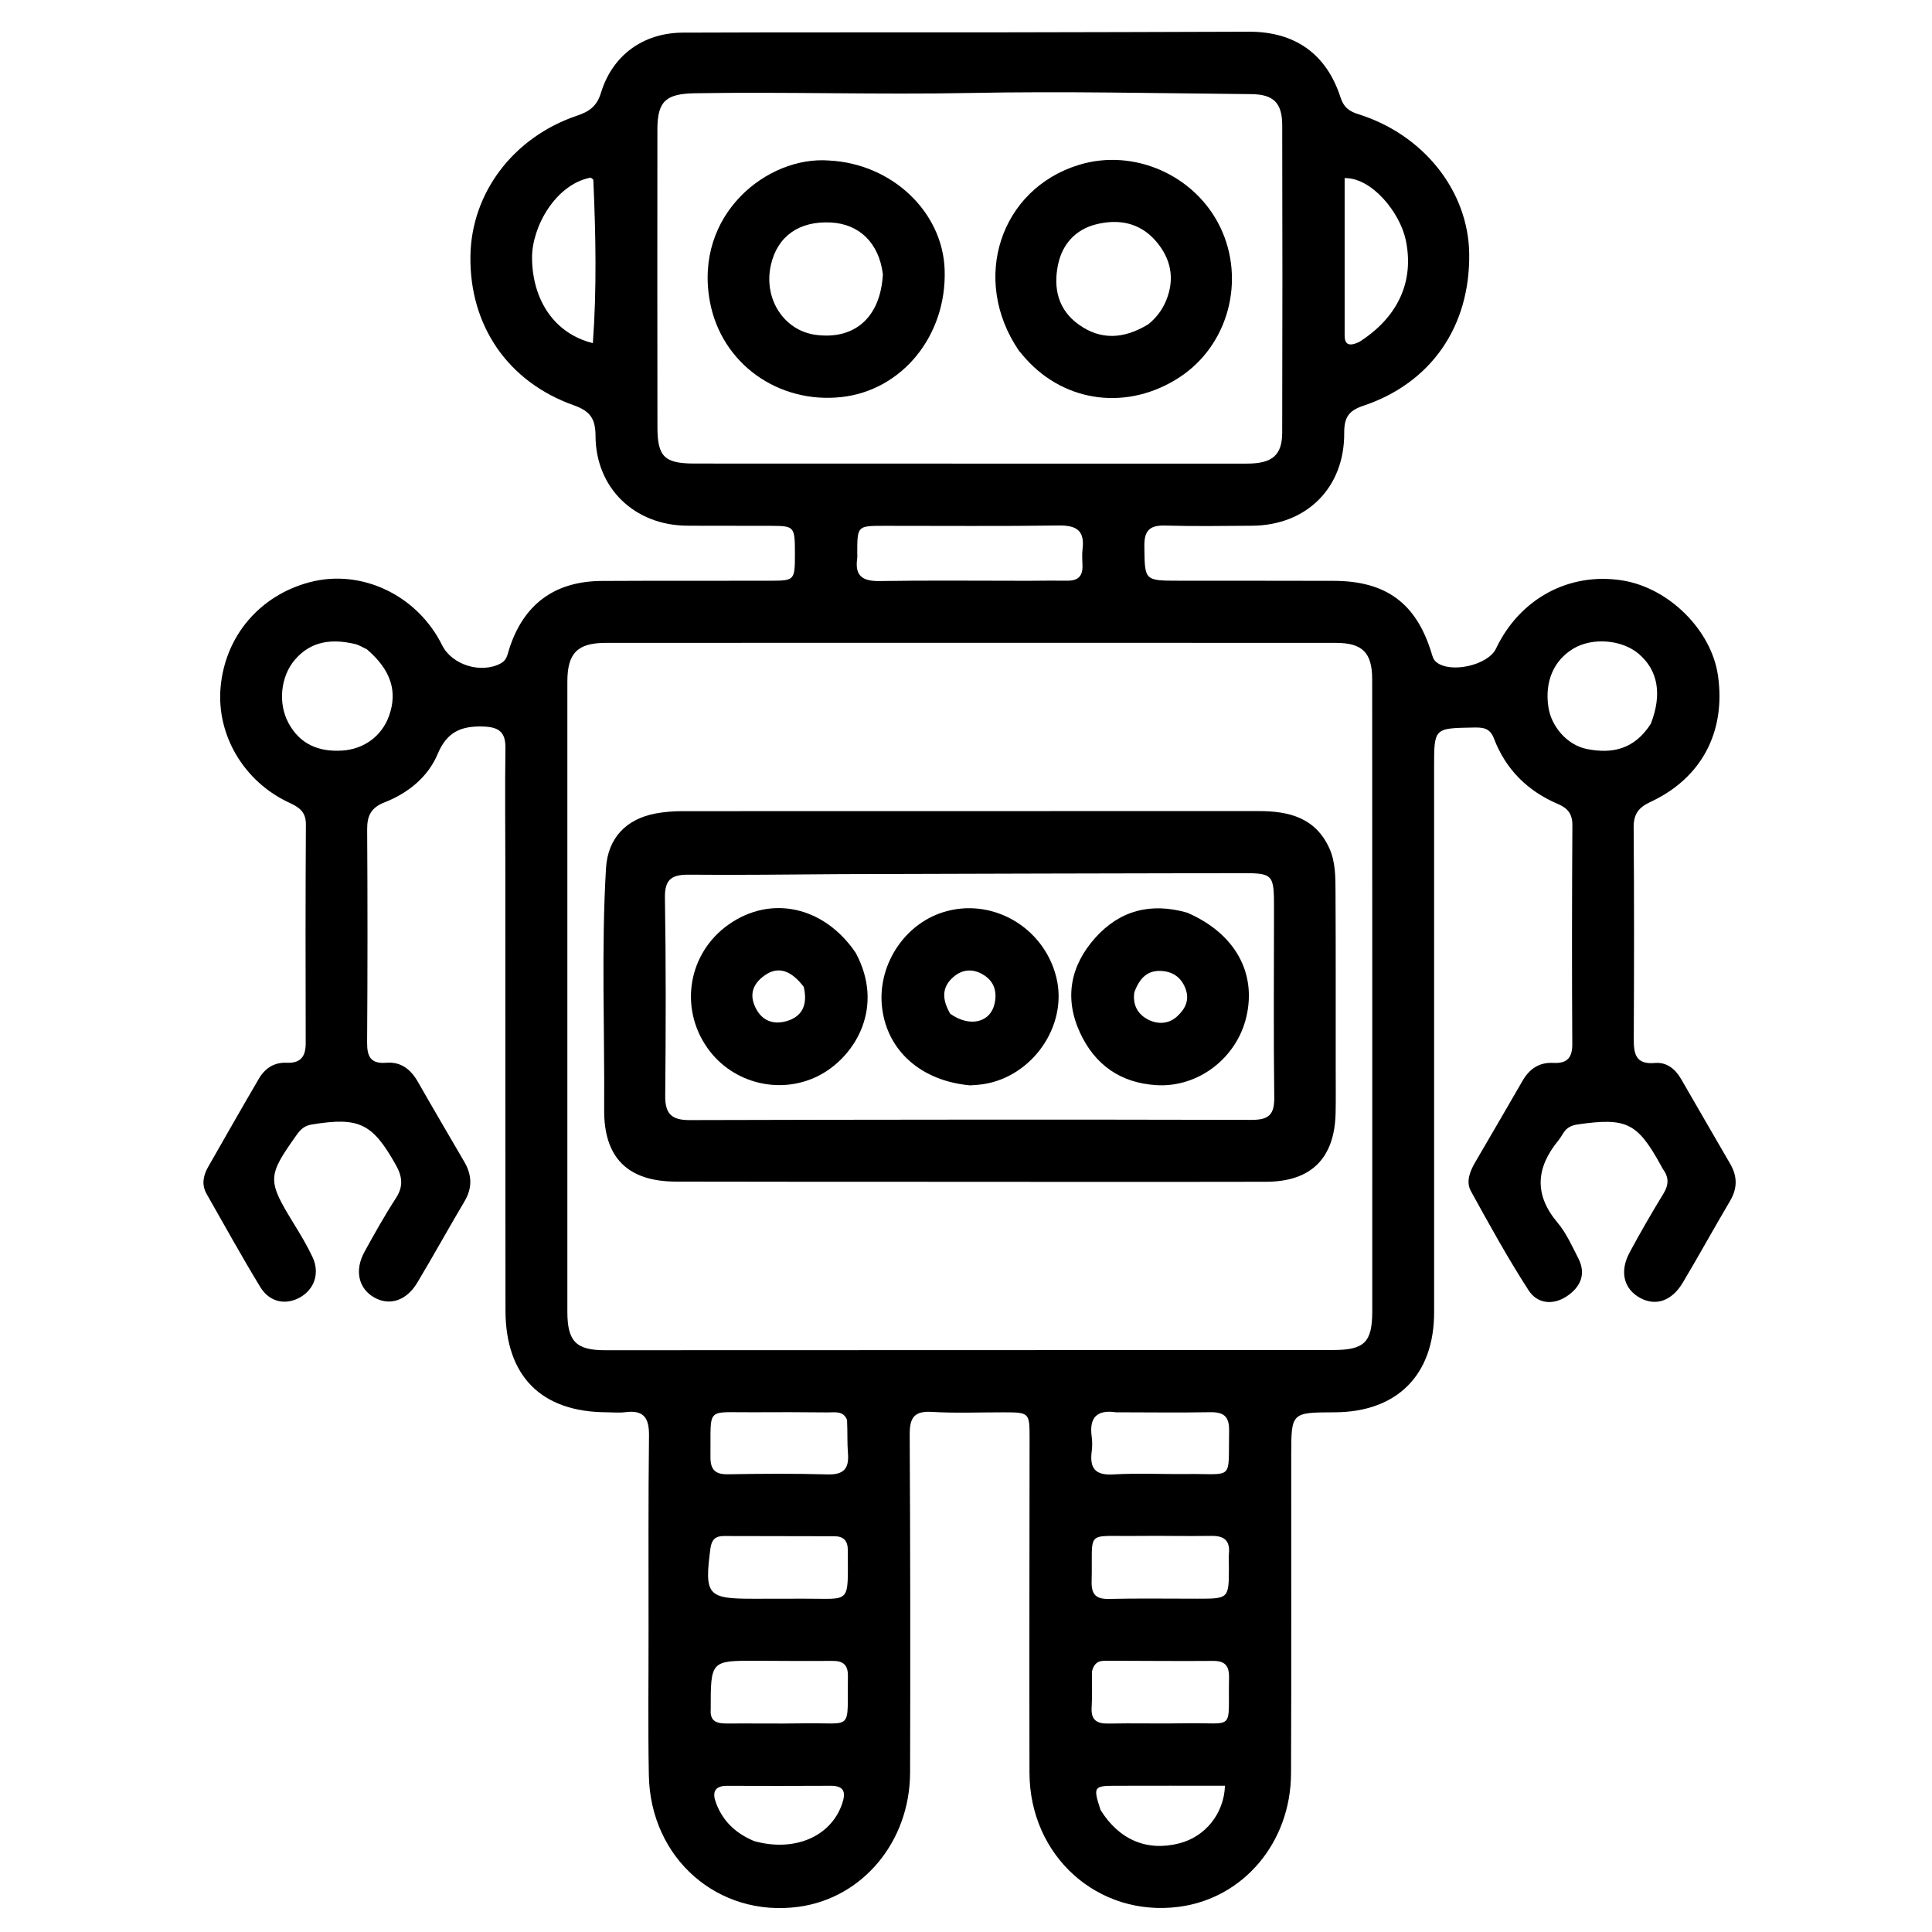
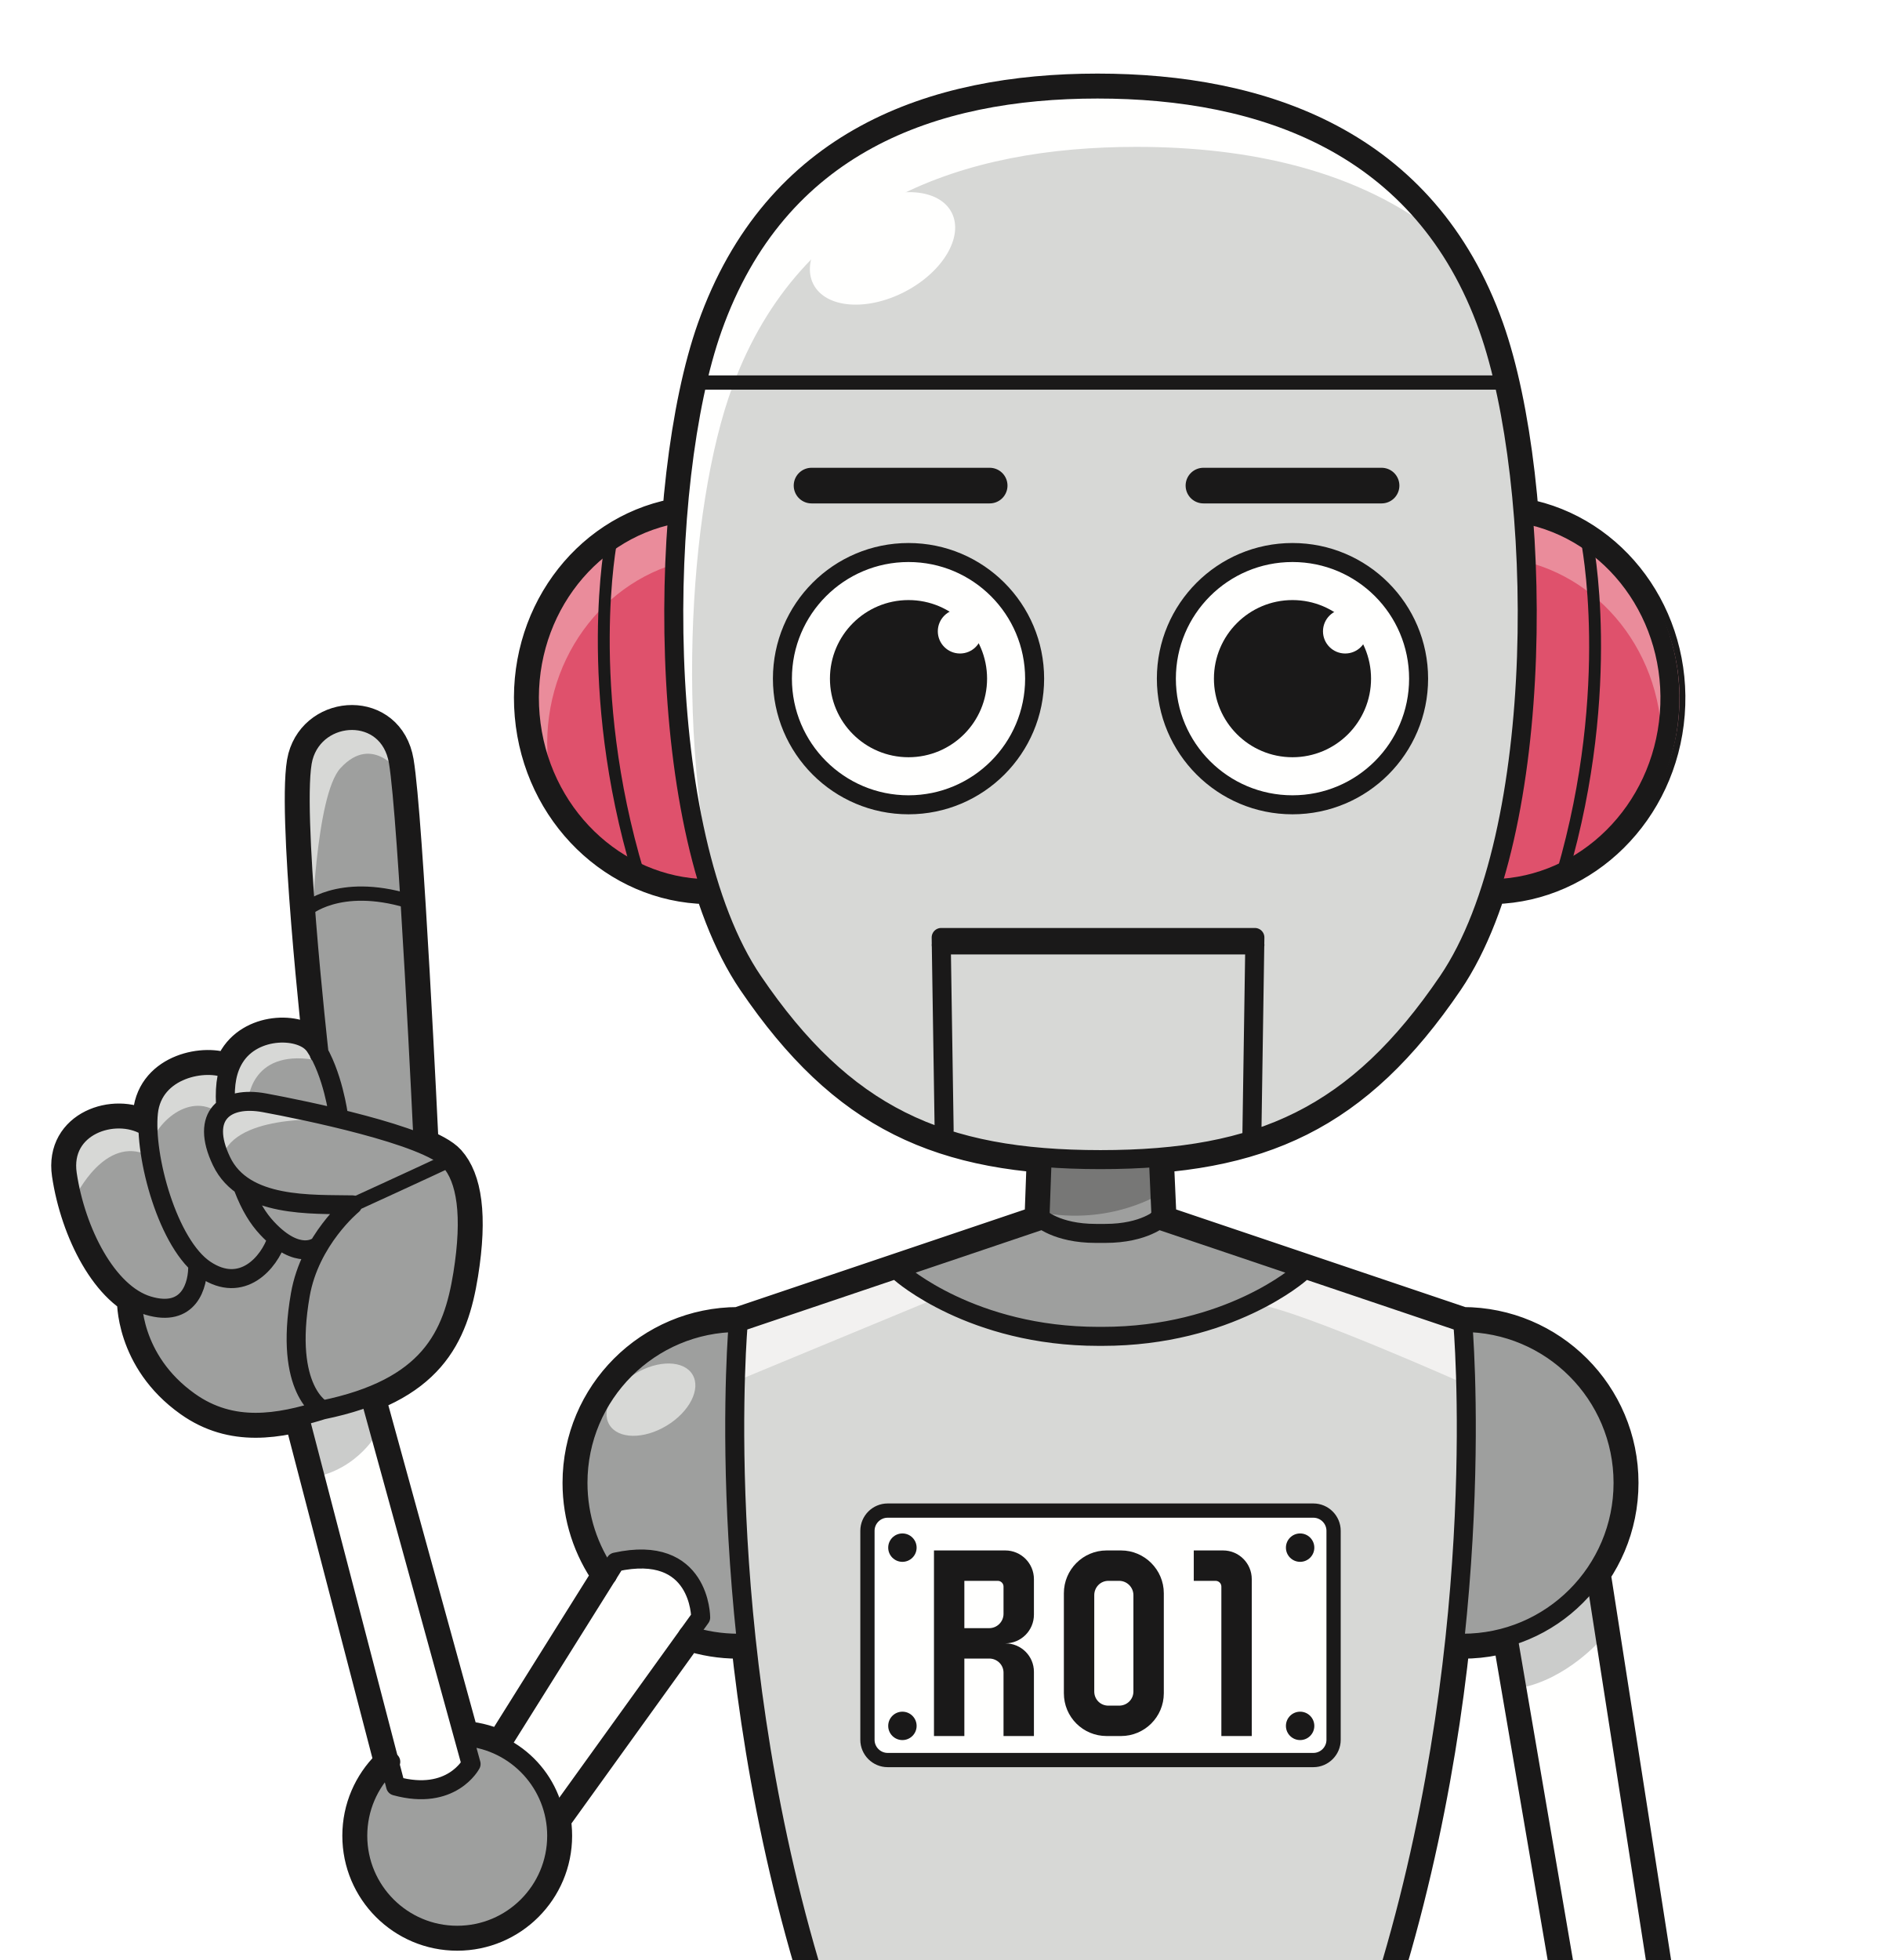
- <svg xmlns="http://www.w3.org/2000/svg" version="1.1" id="Layer_1" x="0px" y="0px" width="100%" viewBox="0 0 512 512" enable-background="new 0 0 512 512" xml:space="preserve">
-   <path fill="#000000" opacity="1" stroke="none" d=" M171.874,432   C171.887,414.502 171.783,397.502 171.994,380.507   C172.052,375.829 170.659,373.598 165.747,374.239   C164.109,374.453 162.419,374.273 160.752,374.268   C143.457,374.213 133.975,364.707 133.956,347.238   C133.913,308.242 133.931,269.246 133.921,230.251   C133.918,219.586 133.789,208.919 133.945,198.256   C134.01,193.818 132.017,192.637 127.884,192.534   C122.143,192.391 118.435,193.98 115.996,199.796   C113.43,205.918 108.142,210.19 101.91,212.634   C98.306,214.047 97.278,216.187 97.301,219.821   C97.422,238.651 97.418,257.483 97.287,276.313   C97.26,280.072 98.303,281.972 102.367,281.643   C106.312,281.323 108.894,283.439 110.788,286.769   C114.822,293.864 118.98,300.889 123.077,307.949   C125.077,311.396 125.218,314.792 123.118,318.336   C118.873,325.501 114.849,332.798 110.57,339.942   C107.702,344.73 103.23,346.136 99.183,343.849   C95,341.487 93.888,336.653 96.604,331.726   C99.257,326.913 101.946,322.105 104.933,317.498   C106.947,314.394 106.623,311.786 104.902,308.723   C98.69,297.667 95.189,295.946 82.565,298.013   C80.714,298.317 79.638,299.313 78.633,300.731   C70.787,311.799 70.77,312.713 77.953,324.434   C79.692,327.272 81.422,330.143 82.828,333.152   C84.816,337.403 83.315,341.727 79.419,343.874   C75.667,345.941 71.423,345.093 68.986,341.091   C64.05,332.983 59.458,324.665 54.761,316.414   C53.381,313.991 53.832,311.575 55.143,309.278   C59.604,301.468 64.047,293.647 68.59,285.885   C70.204,283.128 72.635,281.484 75.997,281.639   C79.626,281.806 81.026,280.015 81.016,276.475   C80.962,257.144 80.948,237.813 81.064,218.483   C81.084,215.16 79.311,213.952 76.664,212.727   C64.59,207.14 57.313,194.721 58.465,182.068   C59.698,168.525 68.841,157.779 82.107,154.283   C95.786,150.678 110.602,157.733 117.161,170.976   C119.78,176.264 127.564,178.623 132.764,175.773   C134.306,174.928 134.475,173.472 134.927,172.048   C138.699,160.18 146.947,154.034 159.446,153.96   C174.443,153.871 189.442,153.951 204.44,153.899   C210.586,153.878 210.664,153.718 210.662,146.695   C210.659,139.584 210.526,139.389 204.522,139.353   C197.023,139.307 189.524,139.371 182.025,139.31   C168.154,139.199 157.889,129.358 157.822,115.541   C157.799,110.975 156.46,108.973 152.041,107.399   C134.527,101.164 124.44,86.247 124.665,67.959   C124.872,51.172 135.992,36.377 152.926,30.653   C156.133,29.568 158.162,28.202 159.26,24.601   C162.308,14.6 170.503,8.691 180.981,8.649   C209.145,8.536 237.308,8.607 265.472,8.571   C287.282,8.544 309.092,8.476 330.902,8.403   C343.124,8.362 351.506,14.215 355.268,25.857   C356.109,28.459 357.567,29.508 359.993,30.268   C377.313,35.693 389.134,50.659 389.355,67.241   C389.613,86.496 379.272,101.541 361.22,107.558   C357.338,108.852 356.205,110.743 356.231,114.727   C356.323,129.263 346.267,139.224 331.816,139.324   C324.15,139.378 316.48,139.494 308.82,139.28   C304.762,139.166 303.213,140.503 303.266,144.724   C303.38,153.885 303.186,153.89 312.482,153.897   C326.147,153.909 339.812,153.894 353.477,153.932   C367.283,153.972 375.27,159.835 379.312,172.886   C379.612,173.854 379.806,174.791 380.642,175.47   C384.413,178.534 394.357,176.295 396.447,171.899   C402.759,158.62 415.867,151.556 429.98,153.827   C442.317,155.812 453.565,167.021 455.282,179.039   C457.404,193.892 450.968,206.206 437.409,212.51   C434.227,213.989 432.909,215.739 432.935,219.278   C433.077,237.941 433.06,256.606 432.965,275.269   C432.944,279.289 433.46,282.16 438.577,281.702   C441.655,281.427 443.946,283.265 445.471,285.885   C449.828,293.369 454.109,300.898 458.486,308.371   C460.442,311.711 460.477,314.883 458.486,318.255   C454.251,325.426 450.241,332.729 445.979,339.882   C443.048,344.8 438.823,346.207 434.685,343.981   C430.337,341.641 429.133,336.992 431.856,331.931   C434.697,326.653 437.696,321.453 440.825,316.341   C442.237,314.034 442.314,312.036 440.748,309.903   C440.553,309.637 440.419,309.325 440.258,309.033   C433.937,297.511 431.098,296.115 418.11,297.984   C416.509,298.214 415.259,298.792 414.381,300.15   C413.929,300.849 413.514,301.583 412.989,302.224   C407.091,309.43 406.454,316.529 412.76,324.012   C415.083,326.769 416.619,330.232 418.28,333.492   C420.39,337.636 418.866,341.034 415.328,343.45   C411.609,345.991 407.403,345.537 405.094,341.955   C399.6,333.432 394.673,324.531 389.793,315.632   C388.444,313.172 389.534,310.423 390.933,308.025   C395.129,300.83 399.335,293.641 403.491,286.423   C405.316,283.254 407.905,281.486 411.632,281.68   C415.168,281.864 416.695,280.459 416.673,276.707   C416.556,257.377 416.58,238.045 416.697,218.714   C416.716,215.717 415.499,214.185 412.883,213.073   C404.836,209.654 399.021,203.894 395.905,195.695   C394.8,192.79 392.844,192.762 390.362,192.805   C380.046,192.983 380.049,192.934 380.05,203.299   C380.055,251.46 380.06,299.621 380.057,347.782   C380.055,364.378 370.249,374.215 353.678,374.276   C342.244,374.318 342.199,374.318 342.187,385.513   C342.156,413.676 342.257,441.84 342.136,470.003   C342.057,488.332 329.45,503.127 312.381,505.33   C290.955,508.095 272.867,491.904 272.822,469.763   C272.763,440.266 272.824,410.77 272.849,381.273   C272.855,374.346 272.832,374.292 265.94,374.282   C259.607,374.272 253.257,374.546 246.947,374.165   C242.137,373.873 241.054,375.848 241.078,380.257   C241.241,410.086 241.271,439.916 241.183,469.746   C241.129,488.082 228.574,503.029 211.638,505.321   C190.337,508.204 172.369,492.548 171.951,470.493   C171.712,457.833 171.887,445.165 171.874,432  M363.667,270.5   C363.661,240.345 363.668,210.189 363.642,180.034   C363.636,172.984 361.086,170.371 354.005,170.368   C289.528,170.34 225.051,170.341 160.574,170.367   C153.022,170.37 150.359,173.097 150.357,180.653   C150.343,236.3 150.345,291.947 150.357,347.594   C150.359,355.479 152.653,357.827 160.376,357.826   C224.687,357.82 288.997,357.805 353.307,357.77   C361.615,357.765 363.661,355.685 363.664,347.473   C363.672,322.149 363.667,296.824 363.667,270.5  M254.5,122.86   C279.819,122.864 305.139,122.881 330.458,122.861   C337.151,122.856 339.78,120.653 339.796,114.642   C339.869,87.491 339.868,60.339 339.801,33.188   C339.787,27.297 337.526,24.996 331.579,24.943   C306.765,24.721 281.941,24.147 257.139,24.638   C232.827,25.12 208.53,24.31 184.226,24.711   C176.56,24.838 174.225,26.721 174.215,34.265   C174.181,60.584 174.198,86.903 174.228,113.222   C174.237,121.036 176.083,122.837 184.038,122.845   C207.192,122.867 230.346,122.856 254.5,122.86  M272.492,153.915   C275.981,153.899 279.47,153.843 282.958,153.883   C285.662,153.914 286.947,152.672 286.868,149.963   C286.825,148.469 286.713,146.955 286.893,145.481   C287.486,140.599 285.269,139.193 280.58,139.26   C265.132,139.482 249.679,139.336 234.229,139.349   C227.193,139.355 227.193,139.374 227.181,146.524   C227.181,147.022 227.238,147.53 227.167,148.018   C226.487,152.682 228.653,154.056 233.118,153.984   C245.907,153.777 258.702,153.914 272.492,153.915  M437.477,191.815   C440.522,184.018 439.409,177.622 434.247,173.252   C429.789,169.478 421.941,168.869 416.924,171.907   C411.709,175.065 409.331,180.659 410.34,187.392   C411.117,192.569 415.342,197.447 420.504,198.487   C427.157,199.827 433.097,198.664 437.477,191.815  M97.217,172.063   C96.162,171.586 95.151,170.92 94.044,170.662   C88.029,169.26 82.472,169.792 78.14,174.849   C74.381,179.238 73.589,186.349 76.484,191.666   C79.52,197.243 84.467,199.293 90.652,198.911   C96.41,198.556 101.159,195.118 103.09,189.74   C105.404,183.3 103.67,177.58 97.217,172.063  M289.375,443.013   C289.362,446.167 289.487,449.329 289.298,452.473   C289.098,455.802 290.608,456.822 293.739,456.759   C300.543,456.623 307.353,456.82 314.158,456.691   C327.591,456.436 325.408,459.092 325.708,444.617   C325.774,441.429 324.64,440.128 321.402,440.157   C312.107,440.239 302.809,440.123 293.512,440.117   C291.864,440.116 290.085,440.01 289.375,443.013  M188.347,453.063   C188.105,456.447 190.279,456.763 192.874,456.744   C199.538,456.694 206.205,456.824 212.868,456.702   C226.372,456.454 224.475,459.119 224.703,444.188   C224.751,441.054 223.327,440.124 220.474,440.152   C213.81,440.216 207.145,440.144 200.48,440.124   C188.333,440.087 188.333,440.086 188.347,453.063  M317.36,423.67   C325.668,423.67 325.668,423.67 325.67,415.221   C325.671,414.056 325.568,412.881 325.679,411.727   C326.014,408.237 324.38,406.971 321.008,407.026   C314.351,407.134 307.69,406.952 301.033,407.041   C287.287,407.225 289.639,405.184 289.293,419.099   C289.207,422.581 290.462,423.816 293.925,423.733   C301.412,423.553 308.906,423.673 317.36,423.67  M201.515,423.684   C205.331,423.678 209.147,423.683 212.963,423.666   C225.742,423.608 224.668,425.44 224.679,410.816   C224.681,408.296 223.539,407.127 221.112,407.119   C211.325,407.088 201.538,407.069 191.751,407.063   C189.59,407.061 188.569,408.063 188.27,410.342   C186.653,422.695 187.448,423.696 199.527,423.684   C199.859,423.684 200.191,423.684 201.515,423.684  M295.756,374.272   C290.723,373.524 288.609,375.646 289.308,380.701   C289.488,382.007 289.481,383.377 289.312,384.686   C288.742,389.112 290.246,391.024 295.047,390.74   C301.512,390.358 308.017,390.705 314.504,390.631   C327.148,390.487 325.49,392.645 325.723,379.073   C325.789,375.264 324.181,374.182 320.649,374.248   C312.667,374.397 304.68,374.284 295.756,374.272  M224.477,376.276   C223.469,373.788 221.238,374.325 219.333,374.305   C212.681,374.234 206.027,374.218 199.375,374.264   C186.819,374.351 188.442,372.663 188.278,386.023   C188.235,389.446 189.478,390.76 192.951,390.699   C201.763,390.543 210.585,390.489 219.393,390.732   C223.666,390.85 225.046,389.1 224.716,385.111   C224.497,382.467 224.633,379.793 224.477,376.276  M157.116,90.929   C158.17,76.523 157.88,62.113 157.237,47.703   C157.227,47.479 156.779,47.274 156.528,47.067   C147.148,48.878 140.925,60.222 140.996,68.387   C141.091,79.471 146.885,88.422 157.116,90.929  M360.165,90.651   C370.53,84.066 374.834,74.547 372.548,63.646   C371.01,56.31 363.548,47.055 356.344,47.2   C356.344,61.094 356.341,75.004 356.346,88.914   C356.347,91.215 357.403,91.923 360.165,90.651  M199.871,487.912   C210.474,490.857 220.104,486.795 223.132,478.135   C224.149,475.224 223.96,473.23 220.13,473.253   C210.985,473.306 201.839,473.298 192.694,473.263   C189.229,473.25 188.735,475.116 189.76,477.823   C191.49,482.39 194.614,485.699 199.871,487.912  M291.669,479.686   C296.602,487.588 303.957,490.702 312.513,488.509   C319.347,486.758 324.34,480.745 324.637,473.24   C314.878,473.24 305.132,473.214 295.385,473.25   C289.848,473.271 289.66,473.587 291.669,479.686  z" />
-   <path fill="#000000" opacity="1" stroke="none" d=" M353.977,282.996   C353.972,287.325 354.035,291.157 353.949,294.986   C353.68,306.945 347.49,313.156 335.532,313.18   C304.723,313.242 273.914,313.196 243.104,313.186   C221.788,313.179 200.471,313.184 179.155,313.138   C166.394,313.11 160.018,306.847 160.108,294.072   C160.259,272.763 159.337,251.441 160.592,230.149   C161.068,222.08 165.946,217.016 173.834,215.567   C176.111,215.148 178.462,214.969 180.78,214.968   C231.74,214.94 282.7,214.964 333.66,214.947   C341.631,214.944 348.617,216.737 352.272,224.758   C353.969,228.483 353.905,232.558 353.926,236.534   C354.008,251.854 353.97,267.176 353.977,282.996  M222.66,231.657   C209.333,231.73 196.005,231.942 182.68,231.799   C178.116,231.75 176.13,232.9 176.212,237.946   C176.494,255.437 176.458,272.936 176.289,290.429   C176.242,295.228 178.039,296.849 182.754,296.837   C232.408,296.706 282.061,296.663 331.714,296.778   C336.364,296.789 337.748,295.283 337.691,290.742   C337.483,274.249 337.614,257.752 337.625,241.256   C337.632,231.362 337.639,231.374 327.954,231.394   C293.144,231.468 258.335,231.532 222.66,231.657  z" />
-   <path fill="#000000" opacity="1" stroke="none" d=" M270.006,92.911   C257.139,74.026 265.077,50.043 285.982,43.676   C300.512,39.25 316.738,46.422 323.377,60.204   C330.157,74.276 325.496,91.521 312.634,99.951   C299.063,108.845 282.464,106.869 271.859,95.091   C271.302,94.473 270.775,93.828 270.006,92.911  M304.314,85.936   C306.419,84.232 308.014,82.142 309.043,79.633   C311.426,73.819 310.306,68.519 306.318,63.891   C302.064,58.955 296.358,57.953 290.4,59.471   C285.024,60.84 281.517,64.701 280.386,70.157   C279.08,76.457 280.451,82.181 285.967,86.076   C291.701,90.124 297.736,89.93 304.314,85.936  z" />
-   <path fill="#000000" opacity="1" stroke="none" d=" M219.73,42.541   C236.452,43.39 249.827,56.198 250.342,71.485   C250.928,88.879 239.123,103.444 222.998,105.224   C206.323,107.064 191.2,96.408 188.135,79.964   C183.82,56.812 203.428,41.255 219.73,42.541  M233.973,72.666   C232.951,64.472 227.799,59.354 220.181,58.963   C211.767,58.532 206.023,62.597 204.296,70.205   C202.261,79.167 207.735,87.649 216.266,88.751   C226.459,90.068 233.352,84.159 233.973,72.666  z" />
-   <path fill="#000000" opacity="1" stroke="none" d=" M314.663,241.881   C327.267,247.37 333.037,257.758 330.301,269.468   C327.747,280.398 317.538,288.244 306.471,287.576   C296.963,287.002 290.128,282.194 286.185,273.606   C281.984,264.458 283.692,255.887 290.229,248.562   C296.656,241.36 304.857,239.065 314.663,241.881  M300.61,262.984   C300.105,266.389 301.606,268.959 304.509,270.321   C306.977,271.48 309.754,271.371 311.969,269.336   C314.044,267.429 315.255,265.121 314.247,262.221   C313.225,259.28 311.113,257.574 307.987,257.326   C304.298,257.034 302.074,258.966 300.61,262.984  z" />
-   <path fill="#000000" opacity="1" stroke="none" d=" M226.758,252.488   C234.491,266.828 226.747,279.632 217.669,284.689   C207.403,290.409 194.244,287.373 187.451,277.696   C179.917,266.962 182.42,252.513 193.116,244.993   C204.3,237.13 218.363,240.144 226.758,252.488  M213.008,261.537   C209.74,257.221 206.356,256.045 202.963,258.276   C200.069,260.179 198.504,262.838 199.917,266.362   C201.444,270.169 204.493,271.713 208.357,270.636   C212.467,269.49 214.135,266.474 213.008,261.537  z" />
-   <path fill="#000000" opacity="1" stroke="none" d=" M257.057,287.63   C244.056,286.442 235.15,278.456 233.769,267.1   C232.431,256.092 239.398,245.112 249.836,241.778   C262.763,237.648 276.666,245.628 279.95,259.062   C283.051,271.751 273.644,285.396 260.442,287.34   C259.456,287.486 258.456,287.543 257.057,287.63  M251.813,268.653   C257.017,272.339 262.534,271.031 263.613,265.804   C264.285,262.552 263.317,259.857 260.341,258.167   C257.785,256.715 255.173,256.875 252.899,258.715   C249.7,261.304 249.429,264.528 251.813,268.653  z" />
+ <svg xmlns="http://www.w3.org/2000/svg" version="1.1" x="0" y="0" width="795" height="825" viewBox="0, 0, 795, 825">
+   <defs>
+     <clipPath id="Clip_1">
+       <path d="M0.3,2.5 L795,2.5 L795,825 L0.3,825 z" />
+     </clipPath>
+     <clipPath id="Clip_2">
+       <path d="M0.3,2.5 L795,2.5 L795,825 L0.3,825 z" />
+     </clipPath>
+     <clipPath id="Clip_3">
+       <path d="M0.3,2.5 L795,2.5 L795,825 L0.3,825 z" />
+     </clipPath>
+     <clipPath id="Clip_4">
+       <path d="M0.3,2.5 L795,2.5 L795,825 L0.3,825 z" />
+     </clipPath>
+     <clipPath id="Clip_5">
+       <path d="M0.3,2.5 L795,2.5 L795,825 L0.3,825 z" />
+     </clipPath>
+   </defs>
+   <g id="Layer_1">
+     <g clip-path="url(#Clip_1)">
+       <path d="M283.68,216.45 C246.19,223.8 219.61,260.13 223.205,301.155 C226.795,342.19 259.285,373.335 297.485,374.05 M626.66,138.105 C649.665,202.925 652.08,350.605 609.58,413.105 C571.21,469.53 530.83,488.105 463.33,488.105 C395.83,488.105 355.45,469.53 317.08,413.105 C274.58,350.605 276.995,202.925 300,138.105 C327.5,60.605 392.91,37.475 462.08,37.475 C531.25,37.475 599.16,60.605 626.66,138.105 z M641.6,216.34 C679.155,223.36 706.055,259.455 702.815,300.51 C699.58,341.575 667.365,373 629.175,374.05 M438.79,513.48 L310.835,556.665 C310.835,556.665 299.165,684.79 340.835,826.46 M255.7,663.12 C247.91,652.11 243.335,638.675 243.335,624.165 C243.335,586.885 273.555,556.665 310.835,556.665 M310.835,691.665 C303.43,691.665 296.305,690.475 289.635,688.275 M487.71,487.705 L488.815,512.5 C488.815,512.5 481.95,519.165 465.295,519.165 L461.375,519.165 C444.715,519.165 437.855,512.5 437.855,512.5 L438.75,487.92 M487.435,513.33 L615.835,556.665 C615.835,556.665 627.5,684.79 585.835,826.46 M615.835,691.665 C653.115,691.665 683.335,661.45 683.335,624.165 C683.335,586.885 653.115,556.665 615.835,556.665 M547.5,535.835 C547.5,535.835 517.505,562.5 464.17,562.5 L462.5,562.5 C409.165,562.5 379.17,535.835 379.17,535.835 M163.05,742.94 C163.53,742.47 164.02,742.005 164.52,741.555 M196.22,730.995 C217.605,732.88 234.375,750.835 234.375,772.71 C234.375,795.835 215.625,814.585 192.5,814.585 C169.375,814.585 150.625,795.835 150.625,772.71 C150.625,761.065 155.375,750.535 163.05,742.94 M135.81,593.465 C180.86,584.25 190.635,562.365 194.83,536.29 C198.81,511.52 196.33,496.2 189.34,488.42 C179.765,477.765 127.53,467.175 111.275,464.18 C95.02,461.19 84.035,469.435 93.255,488.76 C102.705,508.555 131.37,506.81 148.42,507.15 C148.42,507.15 130.48,521.85 126.44,544.965 C119.38,585.365 135.81,593.465 135.81,593.465 z M55.735,546.705 C55.735,546.705 54.68,572.145 79.79,589.95 C97.815,602.73 117.205,599.28 135.81,593.465 M95.015,466.44 C94.6,457.825 95.67,450.13 98.785,445.135 C106.9,432.105 127.36,432.515 132.6,440.375 C140.155,451.715 142.495,469.555 142.495,469.555 M133.675,524.645 C133.675,524.645 125.57,531.01 112.475,517.005 C108.63,512.895 105.025,506.36 102.09,498.78 M95.995,450.07 C86.92,445.76 64.46,449.59 62.49,468.315 C60.545,486.675 70.755,523.965 86.365,534.405 C101.975,544.85 113.345,531.39 116.545,521.68 M83.235,532.315 C83.51,541.04 79.57,554.71 62.375,549.56 C45.18,544.415 31.925,518.4 28.34,494.26 C25.295,473.77 48.38,466.37 61.28,473.84 M134.36,443.64 C134.36,443.64 122.515,338.03 127.705,318.81 C133.195,298.5 163.695,297.07 167.695,320.535 C171.695,344 178.11,480.515 178.11,480.515 M156.565,590.805 L198.335,742.5 C198.335,742.5 190.1,758.23 166.56,751.77 L126.565,598.305 M235,764.165 L295,680.835 C295,680.835 295,649.585 259.165,657.5 L211.665,733.335 M635,689.585 L658.75,828.335 M671.875,663.96 L697.5,828.335" fill-opacity="0" stroke="#1A1919" stroke-width="13" stroke-linecap="round" stroke-linejoin="round" />
+     </g>
+     <path d="M641.6,216.34 C679.155,223.36 706.055,259.455 702.815,300.51 C699.58,341.575 667.365,373 629.175,374.05" fill="#DF516C" />
+     <path d="M615.835,556.665 C653.115,556.665 683.335,586.885 683.335,624.165 C683.335,661.45 653.115,691.665 615.835,691.665 L588.335,690.835 L595.835,576.665 L615.835,556.665" fill="#9E9F9E" />
+     <g clip-path="url(#Clip_2)">
+       <path d="M310.835,691.665 C303.43,691.665 296.305,690.475 289.635,688.275 L255.7,663.12 C247.91,652.11 243.335,638.675 243.335,624.165 C243.335,586.885 273.555,556.665 310.835,556.665 L342.5,637.5 L310.835,691.665" fill="#9E9F9E" />
+       <path d="M585.835,826.46 C627.5,684.79 615.835,556.665 615.835,556.665 L487.435,513.33 L438.79,513.48 L310.835,556.665 C310.835,556.665 299.165,684.79 340.835,826.46 L585.835,826.46" fill="#D7D8D6" />
+     </g>
+     <path d="M163.05,742.94 C163.53,742.47 164.02,742.005 164.52,741.555" fill="#D7D8D6" />
+     <path d="M196.22,730.995 C217.605,732.88 234.375,750.835 234.375,772.71 C234.375,795.835 215.625,814.585 192.5,814.585 C169.375,814.585 150.625,795.835 150.625,772.71 C150.625,761.065 155.375,750.535 163.05,742.94" fill="#9E9F9E" />
+     <path d="M135.81,593.465 C178.725,583.63 190.015,563.86 194.42,539.8 C198.935,515.125 196.33,496.2 189.34,488.42 C179.765,477.765 127.53,467.175 111.275,464.18 C95.02,461.19 84.035,469.435 93.255,488.76 C102.705,508.555 131.37,506.81 148.42,507.15 C148.42,507.15 130.48,521.85 126.44,544.965 C119.38,585.365 135.81,593.465 135.81,593.465" fill="#9E9F9E" />
+     <path d="M95.015,466.44 C94.6,457.825 95.67,450.13 98.785,445.135 C106.9,432.105 127.36,432.515 132.6,440.375 C140.155,451.715 142.495,469.555 142.495,469.555" fill="#9E9F9E" />
+     <path d="M95.995,450.07 C86.92,445.76 64.46,449.59 62.49,468.315 C60.545,486.675 70.755,523.965 86.365,534.405 C101.975,544.85 113.345,531.39 116.545,521.68" fill="#9E9F9E" />
+     <path d="M61.28,473.84 C48.38,466.37 25.295,473.77 28.34,494.26 C31.925,518.4 45.18,544.415 62.375,549.56 C79.57,554.71 83.51,541.04 83.235,532.315" fill="#9E9F9E" />
+     <path d="M55.735,546.705 C55.735,546.705 56.925,571 79.79,589.95 C98.545,605.5 117.205,599.28 135.81,593.465 L174.105,518.45 L157.175,495.825 L82.8,496.765 C82.8,496.765 54.295,535.4 55.735,546.705" fill="#9E9F9E" />
+     <path d="M178.11,480.515 C178.11,480.515 172.11,342.73 168.11,319.265 C164.11,295.8 136.745,299.58 128.12,317.535 C119.505,335.49 133.32,432.695 133.32,432.695 L138.735,471.14 L178.11,480.515" fill="#9E9F9E" />
+     <path d="M156.565,590.805 L198.335,742.5 C198.335,742.5 190.1,758.23 166.56,751.77 L126.565,598.305" fill="#FFFFFE" />
+     <g clip-path="url(#Clip_3)">
+       <path d="M235,764.165 L295,680.835 C295,680.835 295,649.585 259.165,657.5 L211.665,733.335 L235,764.165" fill="#FFFFFE" />
+       <path d="M671.875,663.96 L697.5,828.335 L658.75,828.335 L635,689.585 L671.875,663.96" fill="#FFFFFE" />
+     </g>
+     <path d="M439.05,486.845 L437.855,512.5 L379.17,535.835 C379.17,535.835 409.165,562.5 462.5,562.5 L464.17,562.5 C517.505,562.5 547.5,535.835 547.5,535.835 L488.815,512.5 L487.555,486.845" fill="#9E9F9E" />
+     <path d="M297.485,374.05 C259.285,373.335 226.795,342.19 223.205,301.155 C219.61,260.13 246.19,223.8 283.68,216.45 L296.665,227.5 L307.5,361.665 L297.485,374.05" fill="#DF516C" />
+     <path d="M230.705,320.32 C227.11,279.295 253.69,242.97 291.18,235.62 L297.775,241.23 L296.665,227.5 L283.68,216.45 C246.19,223.8 219.61,260.13 223.205,301.155 C224.24,312.965 227.725,323.91 232.995,333.59 C231.915,329.3 231.105,324.885 230.705,320.32" fill="#EA8C9B" />
+     <path d="M699.295,320.32 C702.89,279.295 676.31,242.97 638.82,235.62 L632.225,241.23 L633.33,227.5 L646.32,216.45 C683.81,223.8 710.39,260.13 706.795,301.155 C705.76,312.965 702.275,323.91 697,333.59 C698.085,329.3 698.895,324.885 699.295,320.32" fill="#EA8C9B" />
+     <path d="M626.66,138.105 C649.665,202.925 652.08,350.605 609.58,413.105 C571.21,469.53 530.83,488.105 463.33,488.105 C395.83,488.105 355.45,469.53 317.08,413.105 C274.58,350.605 276.995,202.925 300,138.105 C327.5,60.605 392.91,37.475 462.08,37.475 C531.25,37.475 599.16,60.605 626.66,138.105" fill="#D7D8D6" />
+     <path d="M308.49,162.45 C337.33,84.95 405.93,61.82 478.475,61.82 C525.615,61.82 572.185,71.605 606.945,99.71 C573.38,52.68 518.145,37.475 462.08,37.475 C392.91,37.475 327.5,60.605 300,138.105 C279.515,195.835 275.385,319.235 304.745,389.705 C283.805,317.865 289.31,213.99 308.49,162.45" fill="#FFFFFE" />
+     <path d="M435.365,285.655 C435.365,315.305 411.395,339.34 381.825,339.34 C352.255,339.34 328.29,315.305 328.29,285.655 C328.29,256.005 352.255,231.975 381.825,231.975 C411.395,231.975 435.365,256.005 435.365,285.655" fill="#FFFFFE" />
+     <path d="M491.295,285.655 C491.295,315.305 515.275,339.34 544.84,339.34 C574.41,339.34 598.38,315.305 598.38,285.655 C598.38,256.005 574.41,231.975 544.84,231.975 C515.275,231.975 491.295,256.005 491.295,285.655" fill="#FFFFFE" />
+     <path d="M561.46,732.325 C561.46,737.005 557.63,740.835 552.955,740.835 L373.715,740.835 C369.035,740.835 365.21,737.005 365.21,732.325 L365.21,644.34 C365.21,639.66 369.035,635.835 373.715,635.835 L552.955,635.835 C557.63,635.835 561.46,639.66 561.46,644.34 L561.46,732.325" fill="#FFFFFE" />
+     <path d="M561.46,732.325 C561.46,737.005 557.63,740.835 552.955,740.835 L373.715,740.835 C369.035,740.835 365.21,737.005 365.21,732.325 L365.21,644.34 C365.21,639.66 369.035,635.835 373.715,635.835 L552.955,635.835 C557.63,635.835 561.46,639.66 561.46,644.34 L561.46,732.325 z" fill-opacity="0" stroke="#1A1919" stroke-width="6" />
+     <path d="M406.01,685.32 L416.465,685.32 C419.8,685.32 422.5,682.615 422.5,679.28 L422.5,667.84 C422.5,666.485 421.42,665.405 420.07,665.405 L406.01,665.405 L406.01,685.32 z M422.5,730.73 L422.5,704.06 C422.5,700.725 419.8,698.115 416.465,698.115 L406.01,698.115 L406.01,730.73 L393.22,730.73 L393.22,652.61 L423.22,652.61 C429.885,652.61 435.3,658.015 435.3,664.685 L435.3,679.64 C435.3,686.31 429.885,691.715 423.22,691.715 C429.885,691.715 435.3,697.035 435.3,703.7 L435.3,730.73 L422.5,730.73" fill="#1A1919" />
+     <path d="M477.185,711.99 L477.185,671.445 C477.185,668.11 474.485,665.405 471.15,665.405 L466.645,665.405 C463.31,665.405 460.7,668.11 460.7,671.445 L460.7,711.99 C460.7,715.325 463.31,717.935 466.645,717.935 L471.15,717.935 C474.485,717.935 477.185,715.325 477.185,711.99 z M465.93,652.61 L471.965,652.61 C481.875,652.61 489.985,660.72 489.985,670.63 L489.985,712.71 C489.985,722.71 481.875,730.73 471.965,730.73 L465.93,730.73 C455.925,730.73 447.905,722.71 447.905,712.71 L447.905,670.63 C447.905,660.72 455.925,652.61 465.93,652.61" fill="#1A1919" />
+     <path d="M502.595,665.405 L502.595,652.61 L514.935,652.61 C521.605,652.61 527.01,658.015 527.01,664.685 L527.01,730.73 L514.215,730.73 L514.215,667.84 C514.215,666.485 513.135,665.405 511.78,665.405 L502.595,665.405" fill="#1A1919" />
+     <path d="M385.91,651.435 C385.91,654.735 383.23,657.405 379.93,657.405 C376.63,657.405 373.95,654.735 373.95,651.435 C373.95,648.13 376.63,645.455 379.93,645.455 C383.23,645.455 385.91,648.13 385.91,651.435" fill="#1A1919" />
+     <path d="M385.91,726.46 C385.91,729.76 383.23,732.43 379.93,732.43 C376.63,732.43 373.95,729.76 373.95,726.46 C373.95,723.155 376.63,720.48 379.93,720.48 C383.23,720.48 385.91,723.155 385.91,726.46" fill="#1A1919" />
+     <path d="M553.35,651.435 C553.35,654.735 550.675,657.405 547.375,657.405 C544.07,657.405 541.395,654.735 541.395,651.435 C541.395,648.13 544.07,645.455 547.375,645.455 C550.675,645.455 553.35,648.13 553.35,651.435" fill="#1A1919" />
+     <path d="M553.35,726.46 C553.35,729.76 550.675,732.43 547.375,732.43 C544.07,732.43 541.395,729.76 541.395,726.46 C541.395,723.155 544.07,720.48 547.375,720.48 C550.675,720.48 553.35,723.155 553.35,726.46" fill="#1A1919" />
+     <path d="M126.25,598.96 L156.25,588.335 L159.685,601.77 C159.685,601.77 151.25,618.96 130.625,622.085 L126.25,598.96" fill="#CBCCCB" />
+     <path d="M635,689.585 L671.875,663.96 L674.25,689.91 C674.25,689.91 659.875,706.785 639.875,710.535 L635,689.585" fill="#CBCCCB" />
+     <path d="M437.5,488.755 L489.17,489.17 L489.165,502.085 C489.165,502.085 467.915,516.25 437.5,510.21 L437.5,488.755" fill="#777776" />
+     <path d="M400.635,89.415 C405.86,99.46 397.09,114.39 381.035,122.755 C364.975,131.115 347.72,129.755 342.485,119.7 C337.25,109.65 346.025,94.73 362.08,86.365 C378.14,78 395.395,79.365 400.635,89.415" fill="#FFFFFE" />
+     <path d="M291.55,578.57 C295.2,584.62 290.335,594.25 280.67,600.09 C271.005,605.93 260.215,605.76 256.56,599.71 C252.91,593.665 257.78,584.035 267.445,578.195 C277.105,572.355 287.9,572.52 291.55,578.57" fill="#D7D8D6" />
+     <path d="M310.835,556.665 L379.17,535.835 L391.67,547.5 L309.165,581.665 C309.165,581.665 305,567.5 310.835,556.665" fill="#F2F1F0" />
+     <path d="M547.5,535.835 L615.835,556.665 L616.67,582.5 C616.67,582.5 547.5,551.665 530,549.165 L547.5,535.835" fill="#F2F1F0" />
+     <path d="M131.25,392.085 C131.25,392.085 132.78,334.845 143.335,323.33 C157.085,308.335 168.75,325.83 168.75,325.83 C168.75,325.83 165.835,302.915 145.415,302.915 C125,302.915 126.25,338.75 125.835,347.085 C125.415,355.42 131.25,392.085 131.25,392.085" fill="#D7D8D6" />
+     <path d="M31.85,503.52 C31.85,503.52 44.165,477.705 62.29,486.255 C63.51,473.705 79.375,459.17 91.875,468.33 L96.615,465.065 L104.375,463.955 C104.375,463.955 105,441.67 132.085,446.045 L121.71,433.495 C121.71,433.495 104.835,436.565 104.71,437.135 C104.585,437.705 98.23,447.66 98.23,447.66 L76.25,448.755 C76.25,448.755 62.61,457.9 62.61,462.635 C62.61,465.875 62.49,468.315 62.49,468.315 C62.49,468.315 38.435,471.38 38.335,471.455 C31.28,476.85 28.215,478.12 28.615,485.305 C29.02,492.59 31.85,503.52 31.85,503.52" fill="#D7D8D6" />
+     <path d="M93.255,488.76 C91.145,481.7 86.72,468.99 96.615,465.065 C106.51,461.14 137.705,471.3 137.705,471.3 C137.705,471.3 96.345,468.705 93.255,488.76" fill="#D7D8D6" />
+     <path d="M283.68,216.45 C246.19,223.8 219.61,260.13 223.205,301.155 C226.795,342.19 259.285,373.335 297.485,374.05 M626.66,138.105 C649.665,202.925 652.08,350.605 609.58,413.105 C571.21,469.53 530.83,488.105 463.33,488.105 C395.83,488.105 355.45,469.53 317.08,413.105 C274.58,350.605 276.995,202.925 300,138.105 C327.5,60.605 392.91,37.475 462.08,37.475 C531.25,37.475 599.16,60.605 626.66,138.105 z M527.08,476.855 L528.33,394.6 L396.25,394.6 L397.5,475.605 M528.33,397.75 L396.25,397.75" fill-opacity="0" stroke="#1A1919" stroke-width="8" stroke-linecap="round" stroke-linejoin="round" />
+     <path d="M257.37,227.395 C257.37,227.395 245.115,289.16 268.77,367.76" fill-opacity="0" stroke="#1A1919" stroke-width="5" stroke-linecap="round" stroke-linejoin="round" />
+     <path d="M641.6,216.34 C679.155,223.36 706.055,259.455 702.815,300.51 C699.58,341.575 667.365,373 629.175,374.05" fill-opacity="0" stroke="#1A1919" stroke-width="8" stroke-linecap="round" stroke-linejoin="round" />
+     <path d="M668.01,227.055 C668.01,227.055 680.795,288.71 657.83,367.51" fill-opacity="0" stroke="#1A1919" stroke-width="5" stroke-linecap="round" stroke-linejoin="round" />
+     <path d="M435.595,285.655 C435.595,314.98 411.825,338.755 382.5,338.755 C353.175,338.755 329.41,314.98 329.41,285.655 C329.41,256.335 353.175,232.565 382.5,232.565 C411.825,232.565 435.595,256.335 435.595,285.655 z" fill-opacity="0" stroke="#1A1919" stroke-width="8" stroke-linecap="round" stroke-linejoin="round" />
+     <path d="M415.575,285.655 C415.575,303.925 400.77,318.735 382.5,318.735 C364.235,318.735 349.42,303.925 349.42,285.655 C349.42,267.39 364.235,252.58 382.5,252.58 C400.77,252.58 415.575,267.39 415.575,285.655" fill="#1A1919" />
+     <path d="M491.06,285.655 C491.06,314.98 514.84,338.755 544.16,338.755 C573.48,338.755 597.255,314.98 597.255,285.655 C597.255,256.335 573.48,232.565 544.16,232.565 C514.84,232.565 491.06,256.335 491.06,285.655 z" fill-opacity="0" stroke="#1A1919" stroke-width="8" stroke-linecap="round" stroke-linejoin="round" />
+     <path d="M511.085,285.655 C511.085,303.925 525.895,318.735 544.16,318.735 C562.425,318.735 577.235,303.925 577.235,285.655 C577.235,267.39 562.425,252.58 544.16,252.58 C525.895,252.58 511.085,267.39 511.085,285.655" fill="#1A1919" />
+     <g clip-path="url(#Clip_4)">
+       <path d="M438.79,513.48 L310.835,556.665 C310.835,556.665 299.165,684.79 340.835,826.46 M255.7,663.12 C247.91,652.11 243.335,638.675 243.335,624.165 C243.335,586.885 273.555,556.665 310.835,556.665 M310.835,691.665 C303.43,691.665 296.305,690.475 289.635,688.275 M487.71,487.705 L488.815,512.5 C488.815,512.5 481.95,519.165 465.295,519.165 L461.375,519.165 C444.715,519.165 437.855,512.5 437.855,512.5 L438.75,487.92 M487.435,513.33 L615.835,556.665 C615.835,556.665 627.5,684.79 585.835,826.46 M615.835,691.665 C653.115,691.665 683.335,661.45 683.335,624.165 C683.335,586.885 653.115,556.665 615.835,556.665 M547.5,535.835 C547.5,535.835 517.505,562.5 464.17,562.5 L462.5,562.5 C409.165,562.5 379.17,535.835 379.17,535.835" fill-opacity="0" stroke="#1A1919" stroke-width="8" stroke-linecap="round" stroke-linejoin="round" />
+     </g>
+     <path d="M413.515,265.73 C413.515,270.885 409.345,275.07 404.18,275.07 C399.025,275.07 394.835,270.885 394.835,265.73 C394.835,260.57 399.025,256.39 404.18,256.39 C409.345,256.39 413.515,260.57 413.515,265.73" fill="#FFFFFE" />
+     <path d="M575.69,265.73 C575.69,270.885 571.51,275.07 566.355,275.07 C561.185,275.07 557,270.885 557,265.73 C557,260.57 561.185,256.39 566.355,256.39 C571.51,256.39 575.69,260.57 575.69,265.73" fill="#FFFFFE" />
+     <path d="M163.05,742.94 C163.53,742.47 164.02,742.005 164.52,741.555 M196.22,730.995 C217.605,732.88 234.375,750.835 234.375,772.71 C234.375,795.835 215.625,814.585 192.5,814.585 C169.375,814.585 150.625,795.835 150.625,772.71 C150.625,761.065 155.375,750.535 163.05,742.94 M135.81,593.465 C180.86,584.25 190.635,562.365 194.83,536.29 C198.81,511.52 196.33,496.2 189.34,488.42 C179.765,477.765 127.53,467.175 111.275,464.18 C95.02,461.19 84.035,469.435 93.255,488.76 C102.705,508.555 131.37,506.81 148.42,507.15 C148.42,507.15 130.48,521.85 126.44,544.965 C119.38,585.365 135.81,593.465 135.81,593.465 z M55.735,546.705 C55.735,546.705 54.68,572.145 79.79,589.95 C97.815,602.73 117.205,599.28 135.81,593.465 M94.93,464.685 C94.51,456.07 95.67,450.13 98.785,445.135 C106.9,432.105 127.36,432.515 132.6,440.375 C140.155,451.715 142.495,469.555 142.495,469.555 M133.675,524.645 C133.675,524.645 125.57,531.01 112.475,517.005 C108.63,512.895 105.42,507.71 102.49,500.135 M95.995,450.07 C86.92,445.76 64.46,449.59 62.49,468.315 C60.545,486.675 70.755,523.965 86.365,534.405 C101.975,544.85 113.345,531.39 116.545,521.68 M83.235,532.315 C83.51,541.04 79.57,554.71 62.375,549.56 C45.18,544.415 31.925,518.4 28.34,494.26 C25.295,473.77 48.38,466.37 61.28,473.84 M134.36,443.64 C134.36,443.64 122.515,338.03 127.705,318.81 C133.195,298.5 163.695,297.07 167.695,320.535 C171.695,344 178.11,480.515 178.11,480.515" fill-opacity="0" stroke="#1A1919" stroke-width="8" stroke-linecap="round" stroke-linejoin="round" />
+     <path d="M147.29,507.71 C147.29,507.71 177.535,493.88 190.625,487.715" fill-opacity="0" stroke="#1A1919" stroke-width="6" stroke-linecap="round" stroke-linejoin="round" />
+     <g clip-path="url(#Clip_5)">
+       <path d="M156.565,590.805 L198.335,742.5 C198.335,742.5 190.1,758.23 166.56,751.77 L126.565,598.305 M235,764.165 L295,680.835 C295,680.835 295,649.585 259.165,657.5 L211.665,733.335 M635,689.585 L658.75,828.335 M671.875,663.96 L697.5,828.335" fill-opacity="0" stroke="#1A1919" stroke-width="8" stroke-linecap="round" stroke-linejoin="round" />
+     </g>
+     <path d="M341.67,204.395 L416.67,204.395 M506.665,204.395 L581.665,204.395" fill-opacity="0" stroke="#1A1919" stroke-width="15" stroke-linecap="round" />
+     <path d="M128.71,383.02 C128.71,383.02 142.475,370.465 171.86,379.265" fill-opacity="0" stroke="#1A1919" stroke-width="6" stroke-linecap="round" stroke-linejoin="round" />
+     <path d="M294.19,161.015 L631.67,161.015" fill-opacity="0" stroke="#1A1919" stroke-width="6" />
+   </g>
</svg>
